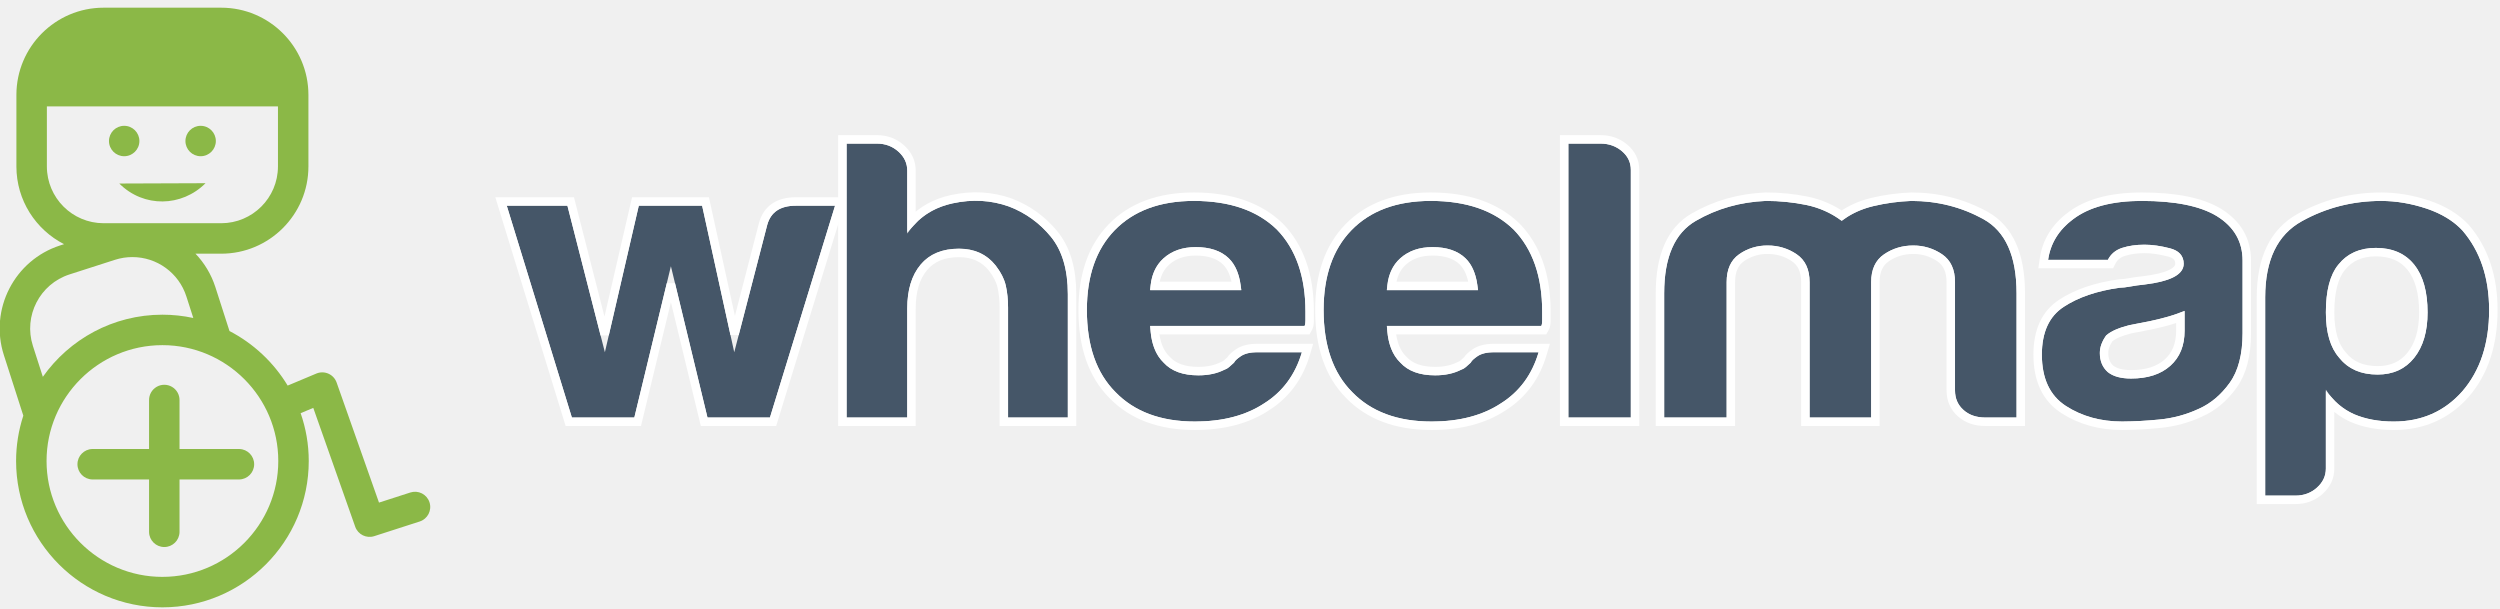
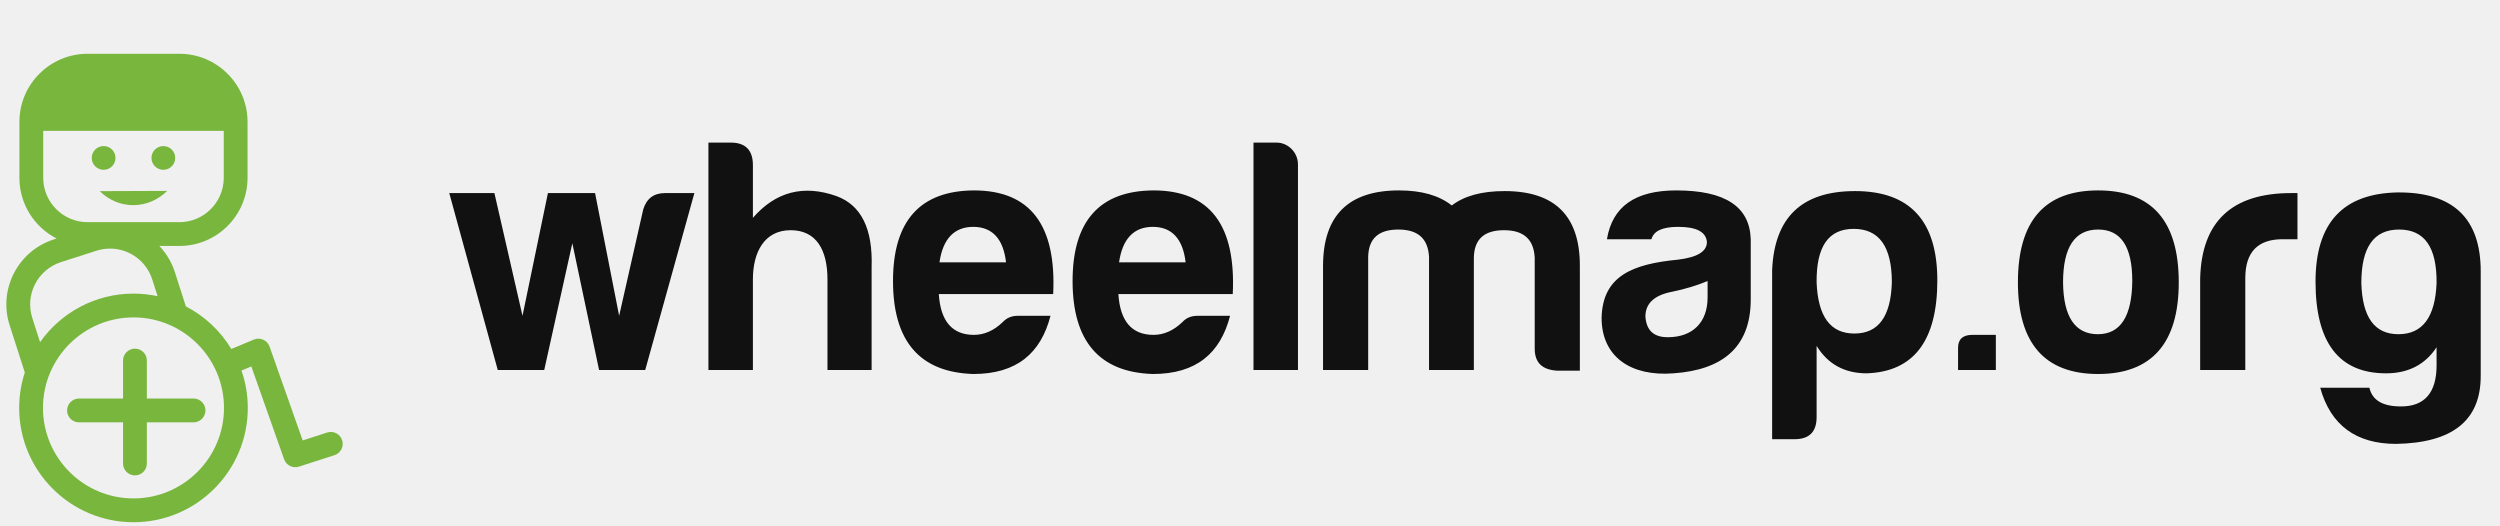
- <svg xmlns="http://www.w3.org/2000/svg" xmlns:xlink="http://www.w3.org/1999/xlink" width="296" height="72" viewBox="0 0 296 72">
-   <defs>
-     <path d="M88.862 24.705h5.28c-.775 2.64-2.254 4.654-4.435 6.035-2.184 1.448-4.93 2.17-8.239 2.17-4.013 0-7.147-1.163-9.4-3.49-2.255-2.264-3.38-5.5-3.38-9.713 0-4.023 1.09-7.166 3.274-9.43 2.253-2.325 5.387-3.489 9.4-3.489 4.226 0 7.5 1.132 9.823 3.395 2.253 2.326 3.38 5.563 3.38 9.713v1.037c0 .315-.035.535-.105.66H76.187c.07 1.949.596 3.393 1.584 4.337.914 1.006 2.287 1.509 4.12 1.509 1.195 0 2.218-.219 3.062-.66a1.5 1.5 0 0 0 .582-.33l.581-.519c.07-.189.334-.44.793-.754.456-.313 1.107-.47 1.953-.47zm-12.675-7.354H86.96c-.142-1.698-.633-2.955-1.48-3.772-.915-.88-2.218-1.32-3.907-1.32-1.55 0-2.817.44-3.802 1.32-.987.88-1.516 2.137-1.585 3.772z" id="a" />
-     <path d="M116.891 24.705h5.28c-.775 2.64-2.254 4.654-4.437 6.035-2.184 1.448-4.928 2.17-8.238 2.17-4.013 0-7.147-1.163-9.4-3.49-2.254-2.264-3.38-5.5-3.38-9.713 0-4.023 1.09-7.166 3.275-9.43 2.253-2.325 5.387-3.489 9.4-3.489 4.225 0 7.5 1.132 9.823 3.395 2.253 2.326 3.38 5.563 3.38 9.713v1.037c0 .315-.037.535-.106.66h-18.274c.07 1.949.597 3.393 1.585 4.337.915 1.006 2.287 1.509 4.119 1.509 1.196 0 2.218-.219 3.063-.66a1.5 1.5 0 0 0 .581-.33l.58-.519c.069-.189.334-.44.792-.754.459-.313 1.111-.47 1.957-.47zm-12.676-7.354h10.775c-.142-1.698-.633-2.955-1.48-3.772-.916-.88-2.218-1.32-3.908-1.32-1.548 0-2.817.44-3.802 1.32-.988.88-1.515 2.137-1.585 3.772z" id="b" />
-     <path d="M214.325 40.737c-.663.613-1.58.954-2.534.943h-3.592V18.2c0-4.399 1.443-7.402 4.33-9.005 2.887-1.603 6.021-2.404 9.401-2.404 1.759 0 3.538.299 5.335.895 1.796.599 3.22 1.462 4.278 2.593 2.112 2.452 3.169 5.596 3.169 9.43 0 3.96-1.057 7.167-3.17 9.619-2.112 2.39-4.823 3.584-8.133 3.584-1.76 0-3.312-.284-4.647-.85-1.41-.627-2.536-1.603-3.38-2.923v9.334c0 .88-.353 1.635-1.057 2.264zm13.1-20.746c0-2.451-.528-4.338-1.584-5.658-1.058-1.32-2.572-1.98-4.542-1.98-1.9 0-3.38.66-4.436 1.98-.987 1.195-1.48 3.081-1.48 5.658 0 2.39.53 4.182 1.585 5.375 1.057 1.32 2.57 1.98 4.542 1.98 1.83 0 3.275-.659 4.33-1.98 1.057-1.32 1.585-3.112 1.585-5.375z" id="c" />
-     <path d="M200.346 31.4a14.189 14.189 0 0 1-4.7 1.274 47.228 47.228 0 0 1-4.384.236c-2.534 0-4.752-.614-6.655-1.84-1.9-1.226-2.85-3.254-2.85-6.083 0-2.64.861-4.525 2.587-5.658 1.724-1.131 3.925-1.886 6.601-2.263.352 0 .774-.047 1.269-.141a19.174 19.174 0 0 1 1.689-.236c3.099-.378 4.647-1.194 4.647-2.452 0-.942-.545-1.556-1.637-1.839-1.092-.283-2.095-.425-3.01-.425-.986 0-1.866.127-2.64.378-.775.252-1.339.724-1.69 1.415h-7.077c.28-1.948 1.267-3.551 2.957-4.81 1.902-1.445 4.612-2.168 8.133-2.168 3.943 0 6.9.599 8.872 1.791 2.042 1.258 3.063 3.018 3.063 5.28v8.584c0 2.514-.513 4.478-1.531 5.893-1.021 1.414-2.236 2.437-3.644 3.065zm-1.69-11.598c-.986.441-2.36.849-4.119 1.226l-2.43.472c-1.267.315-2.184.724-2.746 1.226-.494.693-.74 1.383-.74 2.074 0 .942.317 1.697.951 2.263.633.504 1.547.755 2.746.755 1.972 0 3.521-.503 4.648-1.51 1.125-1.004 1.69-2.388 1.69-4.148v-2.358z" id="d" />
-     <path d="M31.16 32.439h-7.394l-4.331-17.917-4.33 17.917H7.71L0 7.355h7.182l4.436 17.35 4.014-17.35h7.5l3.802 17.35 3.908-15.088c.423-1.508 1.548-2.262 3.38-2.262h4.648l-7.71 25.084z" id="e" />
-     <path d="M57.876 14.427c-1.056-1.32-2.5-1.98-4.33-1.98-1.973 0-3.487.63-4.543 1.886-1.056 1.258-1.584 2.987-1.584 5.186v12.92h-7.182V0h3.591c.985 0 1.831.315 2.535.943.703.63 1.056 1.383 1.056 2.262v7.45c1.267-1.887 3.063-3.08 5.386-3.583 2.323-.503 4.542-.378 6.655.377a11.744 11.744 0 0 1 4.965 3.583c1.337 1.636 2.006 3.898 2.006 6.79v14.616h-7.077V19.425c0-.943-.088-1.806-.264-2.593-.176-.785-.58-1.587-1.214-2.405z" id="f" />
-     <path d="M125.695 0h3.802c.985 0 1.83.3 2.536.895.703.599 1.056 1.337 1.056 2.216v29.327h-7.394V0z" id="g" />
-     <path d="M154.257 32.439V16.407c0-1.509-.513-2.608-1.532-3.301a5.99 5.99 0 0 0-3.432-1.037c-1.227-.012-2.42.354-3.38 1.037-.986.693-1.479 1.792-1.479 3.301v16.03h-7.395v-14.71c0-4.275 1.25-7.134 3.75-8.581 2.498-1.446 5.263-2.231 8.291-2.358 1.62 0 3.203.158 4.752.472 1.558.319 3.007.966 4.227 1.887 1.055-.816 2.305-1.399 3.749-1.745a23.247 23.247 0 0 1 4.489-.612c3.098 0 5.95.723 8.556 2.168 2.604 1.447 3.908 4.37 3.908 8.77v14.71h-3.698c-1.056 0-1.918-.298-2.587-.896-.67-.597-1.003-1.367-1.003-2.311V16.407c0-1.509-.512-2.608-1.532-3.301a5.99 5.99 0 0 0-3.432-1.037c-1.267 0-2.413.346-3.432 1.037-1.02.693-1.531 1.792-1.531 3.301v16.032h-7.29z" id="h" />
-   </defs>
-   <g fill="none" fill-rule="evenodd">
-     <g transform="translate(60 17)">
-       <use fill="#455668" xlink:href="#a" />
-       <path stroke="#FFF" d="M76.717 22.092c.132 1.564.605 2.717 1.424 3.502.81.892 2.048 1.345 3.75 1.345 1.122 0 2.064-.203 2.924-.64a1 1 0 0 0 .387-.223l.506-.452c.15-.272.452-.541.918-.86.551-.378 1.299-.559 2.236-.559h5.949l-.188.641c-.81 2.756-2.364 4.87-4.64 6.31-2.27 1.506-5.111 2.254-8.515 2.254-4.142 0-7.406-1.212-9.755-3.637-2.356-2.366-3.526-5.729-3.526-10.066 0-4.146 1.135-7.413 3.416-9.778 2.354-2.429 5.619-3.64 9.76-3.64 4.347 0 7.747 1.174 10.182 3.546 2.35 2.427 3.52 5.79 3.52 10.06v1.038c0 .392-.047.685-.169.903l-.143.256H76.717zm.01-5.241h9.675c-.182-1.31-.608-2.275-1.267-2.911-.814-.783-1.993-1.181-3.56-1.181-1.432 0-2.58.399-3.47 1.193-.776.692-1.236 1.65-1.379 2.899z" />
-     </g>
-     <g transform="translate(60 17)">
-       <use fill="#455668" xlink:href="#b" />
-       <path stroke="#FFF" d="M104.745 22.092c.132 1.564.605 2.717 1.423 3.502.812.892 2.05 1.345 3.75 1.345 1.122 0 2.065-.203 2.924-.64a1 1 0 0 0 .387-.222l.505-.452c.149-.272.45-.54.918-.862.554-.377 1.302-.558 2.24-.558h5.948l-.189.641c-.81 2.757-2.363 4.87-4.64 6.31-2.27 1.506-5.11 2.254-8.515 2.254-4.143 0-7.407-1.212-9.754-3.637-2.356-2.366-3.526-5.729-3.526-10.066 0-4.146 1.135-7.413 3.416-9.778 2.354-2.429 5.619-3.64 9.76-3.64 4.347 0 7.747 1.174 10.182 3.546 2.35 2.427 3.52 5.79 3.52 10.06v1.038c0 .392-.048.685-.17.903l-.143.256h-18.036zm.01-5.241h9.676c-.182-1.31-.608-2.275-1.266-2.911-.816-.783-1.995-1.181-3.563-1.181-1.43 0-2.58.4-3.47 1.193-.774.691-1.234 1.65-1.377 2.899z" />
-     </g>
-     <g transform="translate(60 17)">
-       <use fill="#455668" xlink:href="#c" />
-       <path stroke="#FFF" d="M215.881 30.607v7.866c.002 1.024-.414 1.914-1.222 2.637l.006-.005c-.759.7-1.8 1.087-2.874 1.075h-4.092V18.2c0-4.568 1.526-7.742 4.588-9.442 2.96-1.645 6.178-2.467 9.643-2.467 1.812 0 3.644.307 5.493.92 1.872.625 3.368 1.531 4.499 2.742 2.194 2.547 3.29 5.808 3.29 9.756 0 4.074-1.095 7.397-3.295 9.95-2.209 2.498-5.057 3.753-8.508 3.753-1.823 0-3.44-.296-4.85-.893a8.057 8.057 0 0 1-2.678-1.912zm11.044-10.616c0-2.346-.498-4.124-1.475-5.346-.957-1.195-2.326-1.792-4.151-1.792-1.754 0-3.088.595-4.05 1.798-.9 1.09-1.365 2.868-1.365 5.34 0 2.277.494 3.953 1.475 5.063.958 1.196 2.326 1.793 4.151 1.793 1.683 0 2.982-.594 3.94-1.793.979-1.224 1.475-2.907 1.475-5.063z" />
-     </g>
-     <g transform="translate(60 17)">
-       <use fill="#455668" xlink:href="#d" />
-       <path stroke="#FFF" d="M200.55 31.857l.009-.004a14.683 14.683 0 0 1-4.863 1.318c-1.471.148-2.95.228-4.434.239-2.627 0-4.939-.64-6.926-1.92-2.053-1.324-3.079-3.514-3.079-6.503 0-2.798.935-4.844 2.813-6.076 1.791-1.175 4.062-1.954 6.875-2.345.317 0 .708-.043 1.175-.132.502-.097 1.08-.177 1.722-.241 2.87-.35 4.208-1.056 4.208-1.956 0-.7-.379-1.126-1.262-1.355-1.053-.273-2.015-.409-2.885-.409-.934 0-1.762.12-2.486.353-.65.212-1.108.595-1.398 1.166l-.139.274h-7.962l.083-.572c.3-2.081 1.359-3.802 3.15-5.135 1.999-1.52 4.813-2.27 8.435-2.27 4.024 0 7.067.614 9.134 1.865 2.188 1.347 3.301 3.267 3.301 5.706v8.583c0 2.607-.537 4.673-1.626 6.185-1.072 1.486-2.355 2.565-3.845 3.23zm-2.394-11.312c-.931.346-2.102.669-3.524.974l-2.404.466c-1.164.29-1.997.655-2.493 1.078-.414.595-.614 1.171-.614 1.737 0 .804.26 1.422.763 1.871.533.425 1.339.647 2.434.647 1.856 0 3.287-.465 4.315-1.382 1.015-.906 1.523-2.153 1.523-3.776v-1.615z" />
-     </g>
-     <g transform="translate(60 17)">
-       <use fill="#455668" xlink:href="#e" />
-       <path stroke="#FFF" d="M19.435 16.65l-3.937 16.289H7.341L-.677 6.855H7.57l4.024 15.737 3.64-15.737h8.3l3.44 15.7 3.387-13.072c.487-1.738 1.816-2.628 3.861-2.628h5.325l-8.018 26.084h-8.157L19.435 16.65z" />
-     </g>
-     <g transform="translate(60 17)">
-       <use fill="#455668" xlink:href="#f" />
-       <path stroke="#FFF" d="M47.919 9.22c1.246-1.337 2.844-2.218 4.78-2.637 2.414-.523 4.728-.392 6.94.399 2.05.784 3.776 2.03 5.173 3.734 1.417 1.733 2.119 4.108 2.119 7.106v15.116h-8.077V19.425c0-.904-.084-1.731-.252-2.484-.16-.71-.531-1.447-1.121-2.207l.004.006c-.959-1.2-2.258-1.793-3.94-1.793-1.83 0-3.203.57-4.159 1.707-.974 1.16-1.467 2.776-1.467 4.865v13.42h-8.182V-.5h4.091c1.106 0 2.07.359 2.869 1.07.807.724 1.222 1.612 1.222 2.635V9.22z" />
-     </g>
-     <g transform="translate(60 17)">
-       <use fill="#455668" xlink:href="#g" />
-       <path stroke="#FFF" d="M125.195-.5h4.302c1.1 0 2.061.34 2.86 1.015.814.693 1.232 1.57 1.232 2.596v29.827h-8.394V-.5z" />
-     </g>
-     <g transform="translate(60 17)">
-       <use fill="#455668" xlink:href="#h" />
-       <path stroke="#FFF" d="M158.056 8.527c1.047-.744 2.26-1.282 3.636-1.612a23.768 23.768 0 0 1 4.605-.625c3.18 0 6.115.744 8.799 2.23 2.785 1.548 4.165 4.644 4.165 9.207v15.21h-4.198c-1.174 0-2.155-.339-2.92-1.022-.777-.692-1.17-1.598-1.17-2.684V16.407c0-1.35-.438-2.293-1.316-2.89a5.493 5.493 0 0 0-3.148-.948c-1.167 0-2.216.317-3.15.95-.876.595-1.313 1.536-1.313 2.888v16.532h-8.29V16.407c0-1.35-.438-2.293-1.315-2.89-.897-.62-2.005-.954-3.153-.948a5.247 5.247 0 0 0-3.088.946c-.843.593-1.266 1.537-1.266 2.892v16.53h-8.395v-15.21c0-4.436 1.324-7.464 4-9.014 2.567-1.486 5.41-2.294 8.541-2.425 1.651 0 3.268.161 4.853.482 1.502.308 2.91.907 4.123 1.757z" />
-     </g>
-     <g fill-rule="nonzero" fill="#8BB847">
-       <path d="M14.124 21.729c2.89 2.89 7.39 2.785 10.212-.038l-10.212.038zm14.208 31.433h-7.076v-5.759a1.804 1.804 0 1 0-3.607 0v5.759h-6.717a1.804 1.804 0 0 0 0 3.607h6.717v6.238a1.804 1.804 0 0 0 3.607 0v-6.238h7.075a1.804 1.804 0 0 0 .001-3.607zm22.521 6.312a1.8 1.8 0 0 0-2.27-1.162l-3.71 1.196-5.017-14.217a1.8 1.8 0 0 0-.97-1.048 1.798 1.798 0 0 0-1.428-.015l-3.397 1.425a17.45 17.45 0 0 0-6.89-6.459l-1.67-5.197a10.306 10.306 0 0 0-2.354-3.96h3.045c5.693 0 10.325-4.632 10.325-10.325v-8.477C36.517 5.541 31.885.91 26.192.91H12.269C6.575.909 1.942 5.541 1.942 11.235v8.477c0 4.008 2.297 7.487 5.643 9.198l-.457.146c-5.42 1.742-8.413 7.57-6.67 12.99l2.303 7.167a17.27 17.27 0 0 0-.856 5.37c0 9.554 7.772 17.326 17.325 17.326 9.553 0 17.326-7.772 17.326-17.326 0-1.984-.343-3.887-.96-5.663l1.495-.626 4.966 14.07a1.803 1.803 0 0 0 2.254 1.116l5.381-1.735a1.803 1.803 0 0 0 1.161-2.27zM5.55 19.712v-7.117h27.36v7.117a6.726 6.726 0 0 1-6.719 6.718H12.269a6.727 6.727 0 0 1-6.719-6.718zm-1.658 21.23a6.726 6.726 0 0 1 4.34-8.451l5.383-1.73a6.633 6.633 0 0 1 2.039-.322 6.71 6.71 0 0 1 6.413 4.66l.82 2.551a17.314 17.314 0 0 0-3.657-.391c-5.845 0-11.018 2.911-14.157 7.357l-1.181-3.674zm15.338 27.36c-7.564 0-13.718-6.154-13.718-13.719 0-7.564 6.154-13.717 13.718-13.717s13.718 6.153 13.718 13.717c0 7.565-6.154 13.718-13.718 13.718zm-4.526-49.805a1.8 1.8 0 1 1 0-3.601 1.8 1.8 0 0 1 0 3.601zm9.052 0a1.8 1.8 0 1 1 0-3.6 1.8 1.8 0 0 1 0 3.6z" />
-     </g>
-   </g>
+ <svg class="logo" width="157px" height="33px" viewBox="0 -3 157 33" version="1.1">
+   <path d="M6.267,9.004 C7.464,10.201 9.329,10.158 10.498,8.988 L6.267,9.004 Z M12.154,22.028 L9.222,22.028 L9.222,19.642 C9.222,19.229 8.888,18.895 8.475,18.895 C8.062,18.895 7.727,19.229 7.727,19.642 L7.727,22.028 L4.944,22.028 C4.538,22.037 4.213,22.369 4.213,22.776 C4.213,23.182 4.538,23.514 4.944,23.523 L7.727,23.523 L7.727,26.108 C7.727,26.52 8.062,26.855 8.475,26.855 C8.888,26.855 9.222,26.52 9.222,26.108 L9.222,23.523 L12.154,23.523 C12.421,23.523 12.668,23.381 12.801,23.149 C12.935,22.918 12.935,22.633 12.801,22.402 C12.668,22.171 12.421,22.028 12.154,22.028 L12.154,22.028 Z M21.486,24.644 C21.425,24.455 21.292,24.298 21.116,24.208 C20.939,24.118 20.734,24.101 20.545,24.162 L19.008,24.658 L16.929,18.767 C16.861,18.573 16.716,18.416 16.527,18.333 C16.339,18.249 16.125,18.247 15.936,18.327 L14.528,18.917 C13.841,17.779 12.853,16.853 11.673,16.241 L10.981,14.087 C10.784,13.473 10.45,12.913 10.005,12.446 L11.267,12.446 C13.626,12.446 15.546,10.527 15.546,8.168 L15.546,4.655 C15.546,2.296 13.626,0.377 11.267,0.377 L5.498,0.377 C3.139,0.377 1.219,2.296 1.219,4.655 L1.219,8.168 C1.219,9.829 2.171,11.27 3.557,11.979 L3.368,12.04 C1.122,12.762 -0.118,15.176 0.604,17.422 L1.558,20.392 C1.323,21.11 1.204,21.861 1.204,22.617 C1.204,26.576 4.424,29.796 8.382,29.796 C12.341,29.796 15.562,26.576 15.562,22.617 C15.562,21.795 15.42,21.006 15.164,20.271 L15.783,20.011 L17.841,25.841 C17.976,26.223 18.39,26.428 18.775,26.304 L21.005,25.585 C21.194,25.524 21.35,25.391 21.44,25.214 C21.531,25.038 21.547,24.832 21.486,24.644 L21.486,24.644 Z M2.714,8.168 L2.714,5.219 L14.051,5.219 L14.051,8.168 C14.051,9.703 12.802,10.952 11.267,10.952 L5.498,10.952 C3.963,10.951 2.714,9.703 2.714,8.168 L2.714,8.168 Z M2.027,16.965 C1.557,15.503 2.364,13.933 3.825,13.463 L6.056,12.746 C6.329,12.658 6.614,12.613 6.901,12.613 C8.113,12.608 9.188,13.39 9.558,14.544 L9.898,15.601 C9.4,15.493 8.892,15.439 8.382,15.439 C5.961,15.439 3.817,16.645 2.516,18.487 L2.027,16.965 L2.027,16.965 Z M8.382,28.301 C5.248,28.301 2.699,25.752 2.699,22.617 C2.699,19.483 5.248,16.933 8.382,16.933 C11.517,16.933 14.067,19.483 14.067,22.617 C14.067,25.752 11.517,28.301 8.382,28.301 Z M6.507,7.664 C6.095,7.664 5.761,7.33 5.761,6.918 C5.761,6.506 6.095,6.172 6.507,6.172 C6.919,6.172 7.253,6.506 7.253,6.918 C7.253,7.33 6.919,7.664 6.507,7.664 Z M10.258,7.664 C9.846,7.664 9.512,7.33 9.512,6.918 C9.512,6.507 9.846,6.173 10.258,6.173 C10.67,6.173 11.004,6.507 11.004,6.918 C11.004,7.33 10.67,7.664 10.258,7.664 Z" fill="#79B63E" fill-rule="nonzero" />
+   <path d="M41.759,9.126 C41.066,9.126 40.604,9.462 40.394,10.155 L38.882,16.833 L37.37,9.126 L34.409,9.126 L32.813,16.833 L31.049,9.126 L28.214,9.126 L31.259,20.235 L34.178,20.235 L35.942,12.276 L37.622,20.235 L40.52,20.235 L43.607,9.126 L41.759,9.126 Z M51.965,14.544 L51.965,20.235 L54.737,20.235 L54.737,13.788 C54.821,11.373 54.086,9.882 52.532,9.315 C50.453,8.58 48.71,9.042 47.282,10.68 L47.282,7.362 C47.282,6.438 46.82,5.955 45.896,5.955 L44.489,5.955 L44.489,20.235 L47.282,20.235 L47.282,14.544 C47.282,12.843 47.996,11.457 49.655,11.457 C51.251,11.457 51.965,12.675 51.965,14.544 Z M65.972,16.833 C65.363,19.185 63.851,20.487 61.121,20.487 C57.761,20.382 56.081,18.429 56.081,14.649 C56.081,10.869 57.782,8.979 61.163,8.958 C64.691,8.958 66.35,11.121 66.14,15.468 L58.958,15.468 C59.063,17.169 59.798,18.03 61.163,18.03 C61.814,18.03 62.423,17.757 62.969,17.232 C63.221,16.959 63.536,16.833 63.914,16.833 L65.972,16.833 Z M61.121,11.247 C59.924,11.247 59.21,12.003 59,13.473 L63.179,13.473 C63.011,12.003 62.318,11.247 61.121,11.247 Z M77.249,16.833 C76.64,19.185 75.128,20.487 72.398,20.487 C69.038,20.382 67.358,18.429 67.358,14.649 C67.358,10.869 69.059,8.979 72.44,8.958 C75.968,8.958 77.627,11.121 77.417,15.468 L70.235,15.468 C70.34,17.169 71.075,18.03 72.44,18.03 C73.091,18.03 73.7,17.757 74.246,17.232 C74.498,16.959 74.813,16.833 75.191,16.833 L77.249,16.833 Z M72.398,11.247 C71.201,11.247 70.487,12.003 70.277,13.473 L74.456,13.473 C74.288,12.003 73.595,11.247 72.398,11.247 Z M80.168,5.955 L78.719,5.955 L78.719,20.235 L81.512,20.235 L81.512,7.32 C81.512,6.585 80.903,5.955 80.168,5.955 Z M87.812,11.415 C89.051,11.415 89.681,11.982 89.744,13.137 L89.744,20.235 L92.558,20.235 L92.558,13.179 C92.579,12.024 93.209,11.457 94.448,11.457 C95.687,11.457 96.317,12.024 96.38,13.179 L96.38,18.891 C96.38,19.773 96.842,20.214 97.766,20.277 L99.215,20.277 L99.215,13.746 C99.236,10.575 97.661,9 94.49,9 C93.062,9 91.97,9.294 91.172,9.903 C90.374,9.273 89.282,8.958 87.854,8.958 C84.683,8.958 83.087,10.533 83.087,13.704 L83.087,20.235 L85.922,20.235 L85.922,13.137 C85.943,11.982 86.573,11.415 87.812,11.415 Z M104.738,18.177 C106.292,18.177 107.237,17.253 107.237,15.678 L107.237,14.649 C106.586,14.922 105.83,15.153 105.011,15.321 C103.898,15.531 103.331,16.056 103.331,16.875 C103.394,17.757 103.856,18.177 104.738,18.177 Z M105.389,11.247 C104.402,11.247 103.856,11.499 103.709,12.024 L100.916,12.024 C101.252,9.966 102.701,8.958 105.263,8.958 C108.329,8.958 109.883,9.966 109.946,12.024 L109.946,15.804 C109.946,18.87 108.098,20.235 105.095,20.445 C102.428,20.655 100.58,19.416 100.58,16.959 C100.643,14.292 102.575,13.578 105.389,13.305 C106.586,13.158 107.195,12.801 107.195,12.192 C107.132,11.562 106.544,11.247 105.389,11.247 Z M114.083,23.196 C114.083,24.12 113.621,24.582 112.697,24.582 L111.29,24.582 L111.29,13.956 C111.437,10.638 113.159,9 116.498,9 C119.942,9 121.664,10.869 121.664,14.607 C121.664,18.387 120.194,20.34 117.233,20.445 C115.847,20.445 114.797,19.878 114.083,18.723 L114.083,23.196 Z M116.456,17.946 C117.968,17.946 118.745,16.875 118.808,14.733 C118.808,12.486 118.01,11.373 116.414,11.373 C114.818,11.373 114.062,12.486 114.083,14.733 C114.167,16.875 114.944,17.946 116.456,17.946 Z M123.869,18.03 C123.26,18.03 122.966,18.303 122.966,18.849 L122.966,20.235 L125.339,20.235 L125.339,18.03 L123.869,18.03 Z M131.765,8.958 C135.125,8.958 136.826,10.869 136.826,14.733 C136.826,18.555 135.125,20.487 131.765,20.487 C128.405,20.487 126.725,18.555 126.725,14.733 C126.725,10.869 128.405,8.958 131.765,8.958 Z M131.765,11.415 C130.295,11.415 129.56,12.528 129.56,14.733 C129.581,16.896 130.316,17.988 131.744,17.988 C133.172,17.988 133.886,16.854 133.907,14.649 C133.907,12.486 133.193,11.415 131.765,11.415 Z M138.17,20.235 L141.005,20.235 L141.005,14.46 C141.005,12.843 141.782,12.024 143.336,12.024 L144.281,12.024 L144.281,9.126 L143.882,9.126 C140.165,9.126 138.254,10.911 138.17,14.502 L138.17,20.235 Z M150.623,17.988 C152.135,17.988 152.933,16.917 153.017,14.775 C153.038,12.528 152.261,11.415 150.665,11.415 C149.069,11.415 148.292,12.528 148.292,14.775 C148.355,16.917 149.111,17.988 150.623,17.988 Z M149.846,20.445 C146.885,20.445 145.415,18.513 145.415,14.691 C145.415,10.995 147.137,9.147 150.581,9.084 C154.046,9.063 155.789,10.701 155.789,14.04 L155.789,20.613 C155.789,23.406 154.025,24.813 150.476,24.876 C147.956,24.876 146.36,23.7 145.709,21.348 L148.796,21.348 C148.985,22.146 149.636,22.524 150.791,22.524 C152.261,22.524 153.017,21.663 153.017,19.941 L153.017,18.807 C152.303,19.899 151.232,20.445 149.846,20.445 Z" fill="#111" />
</svg>
